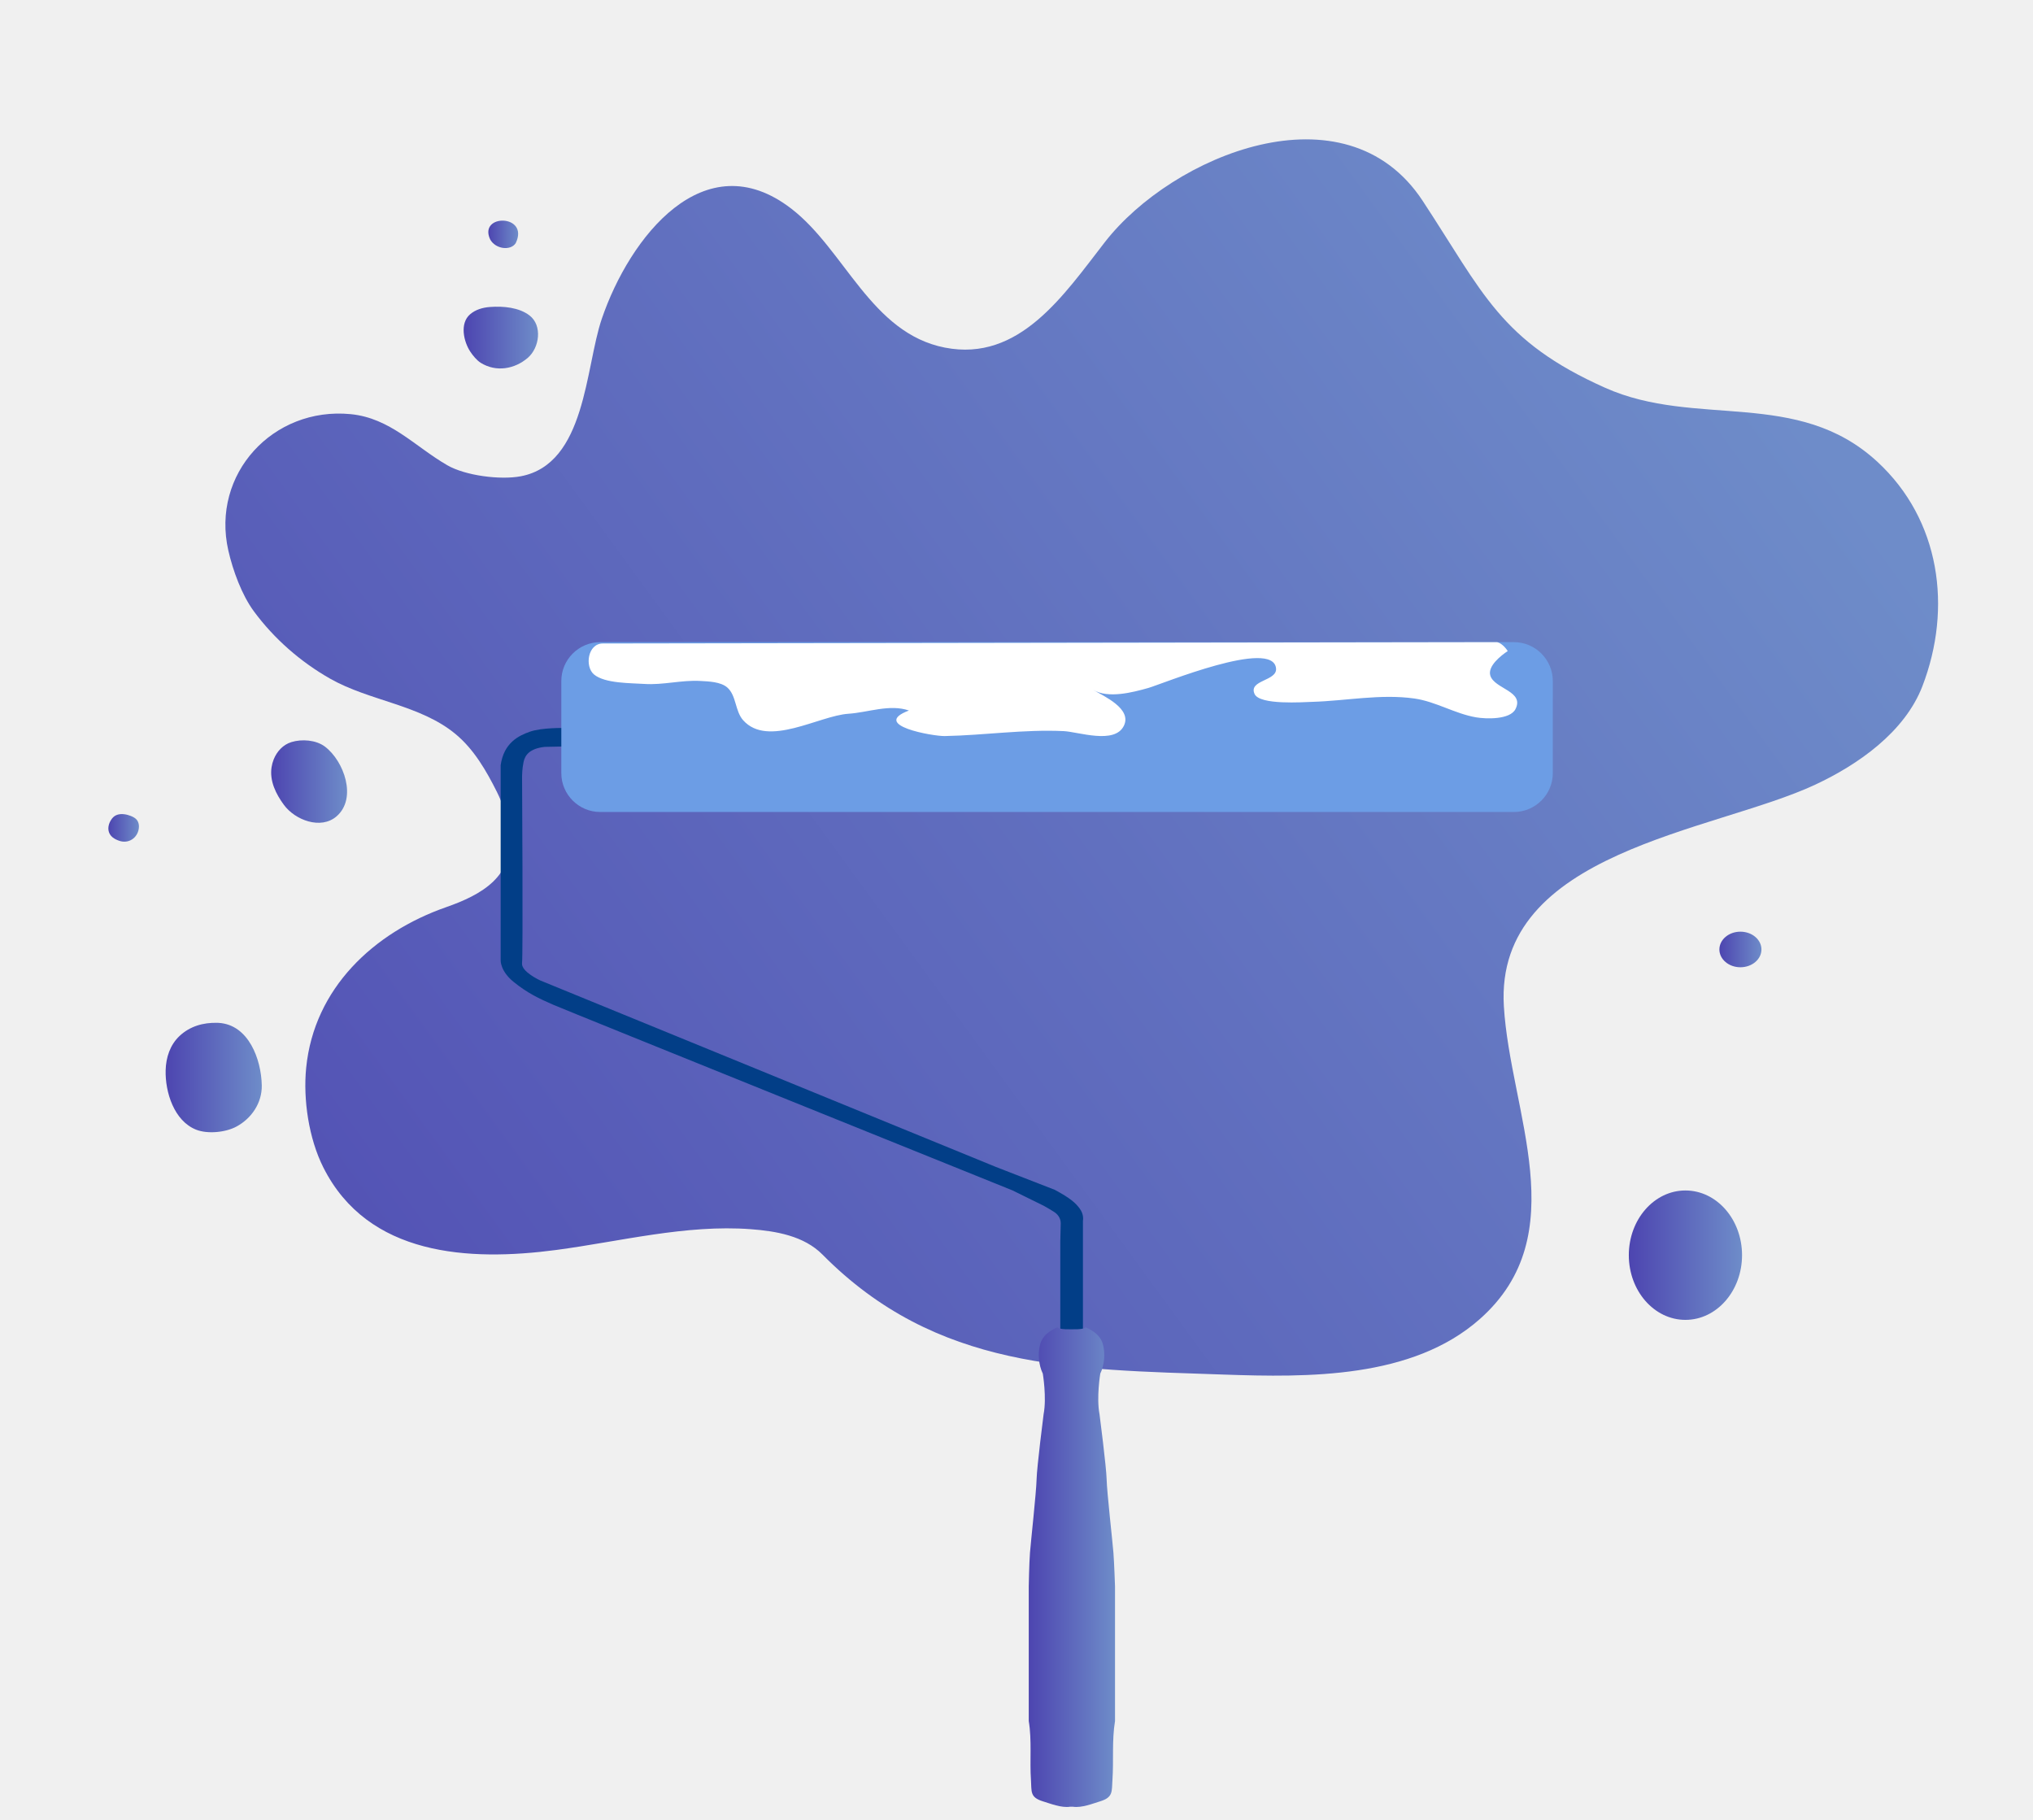
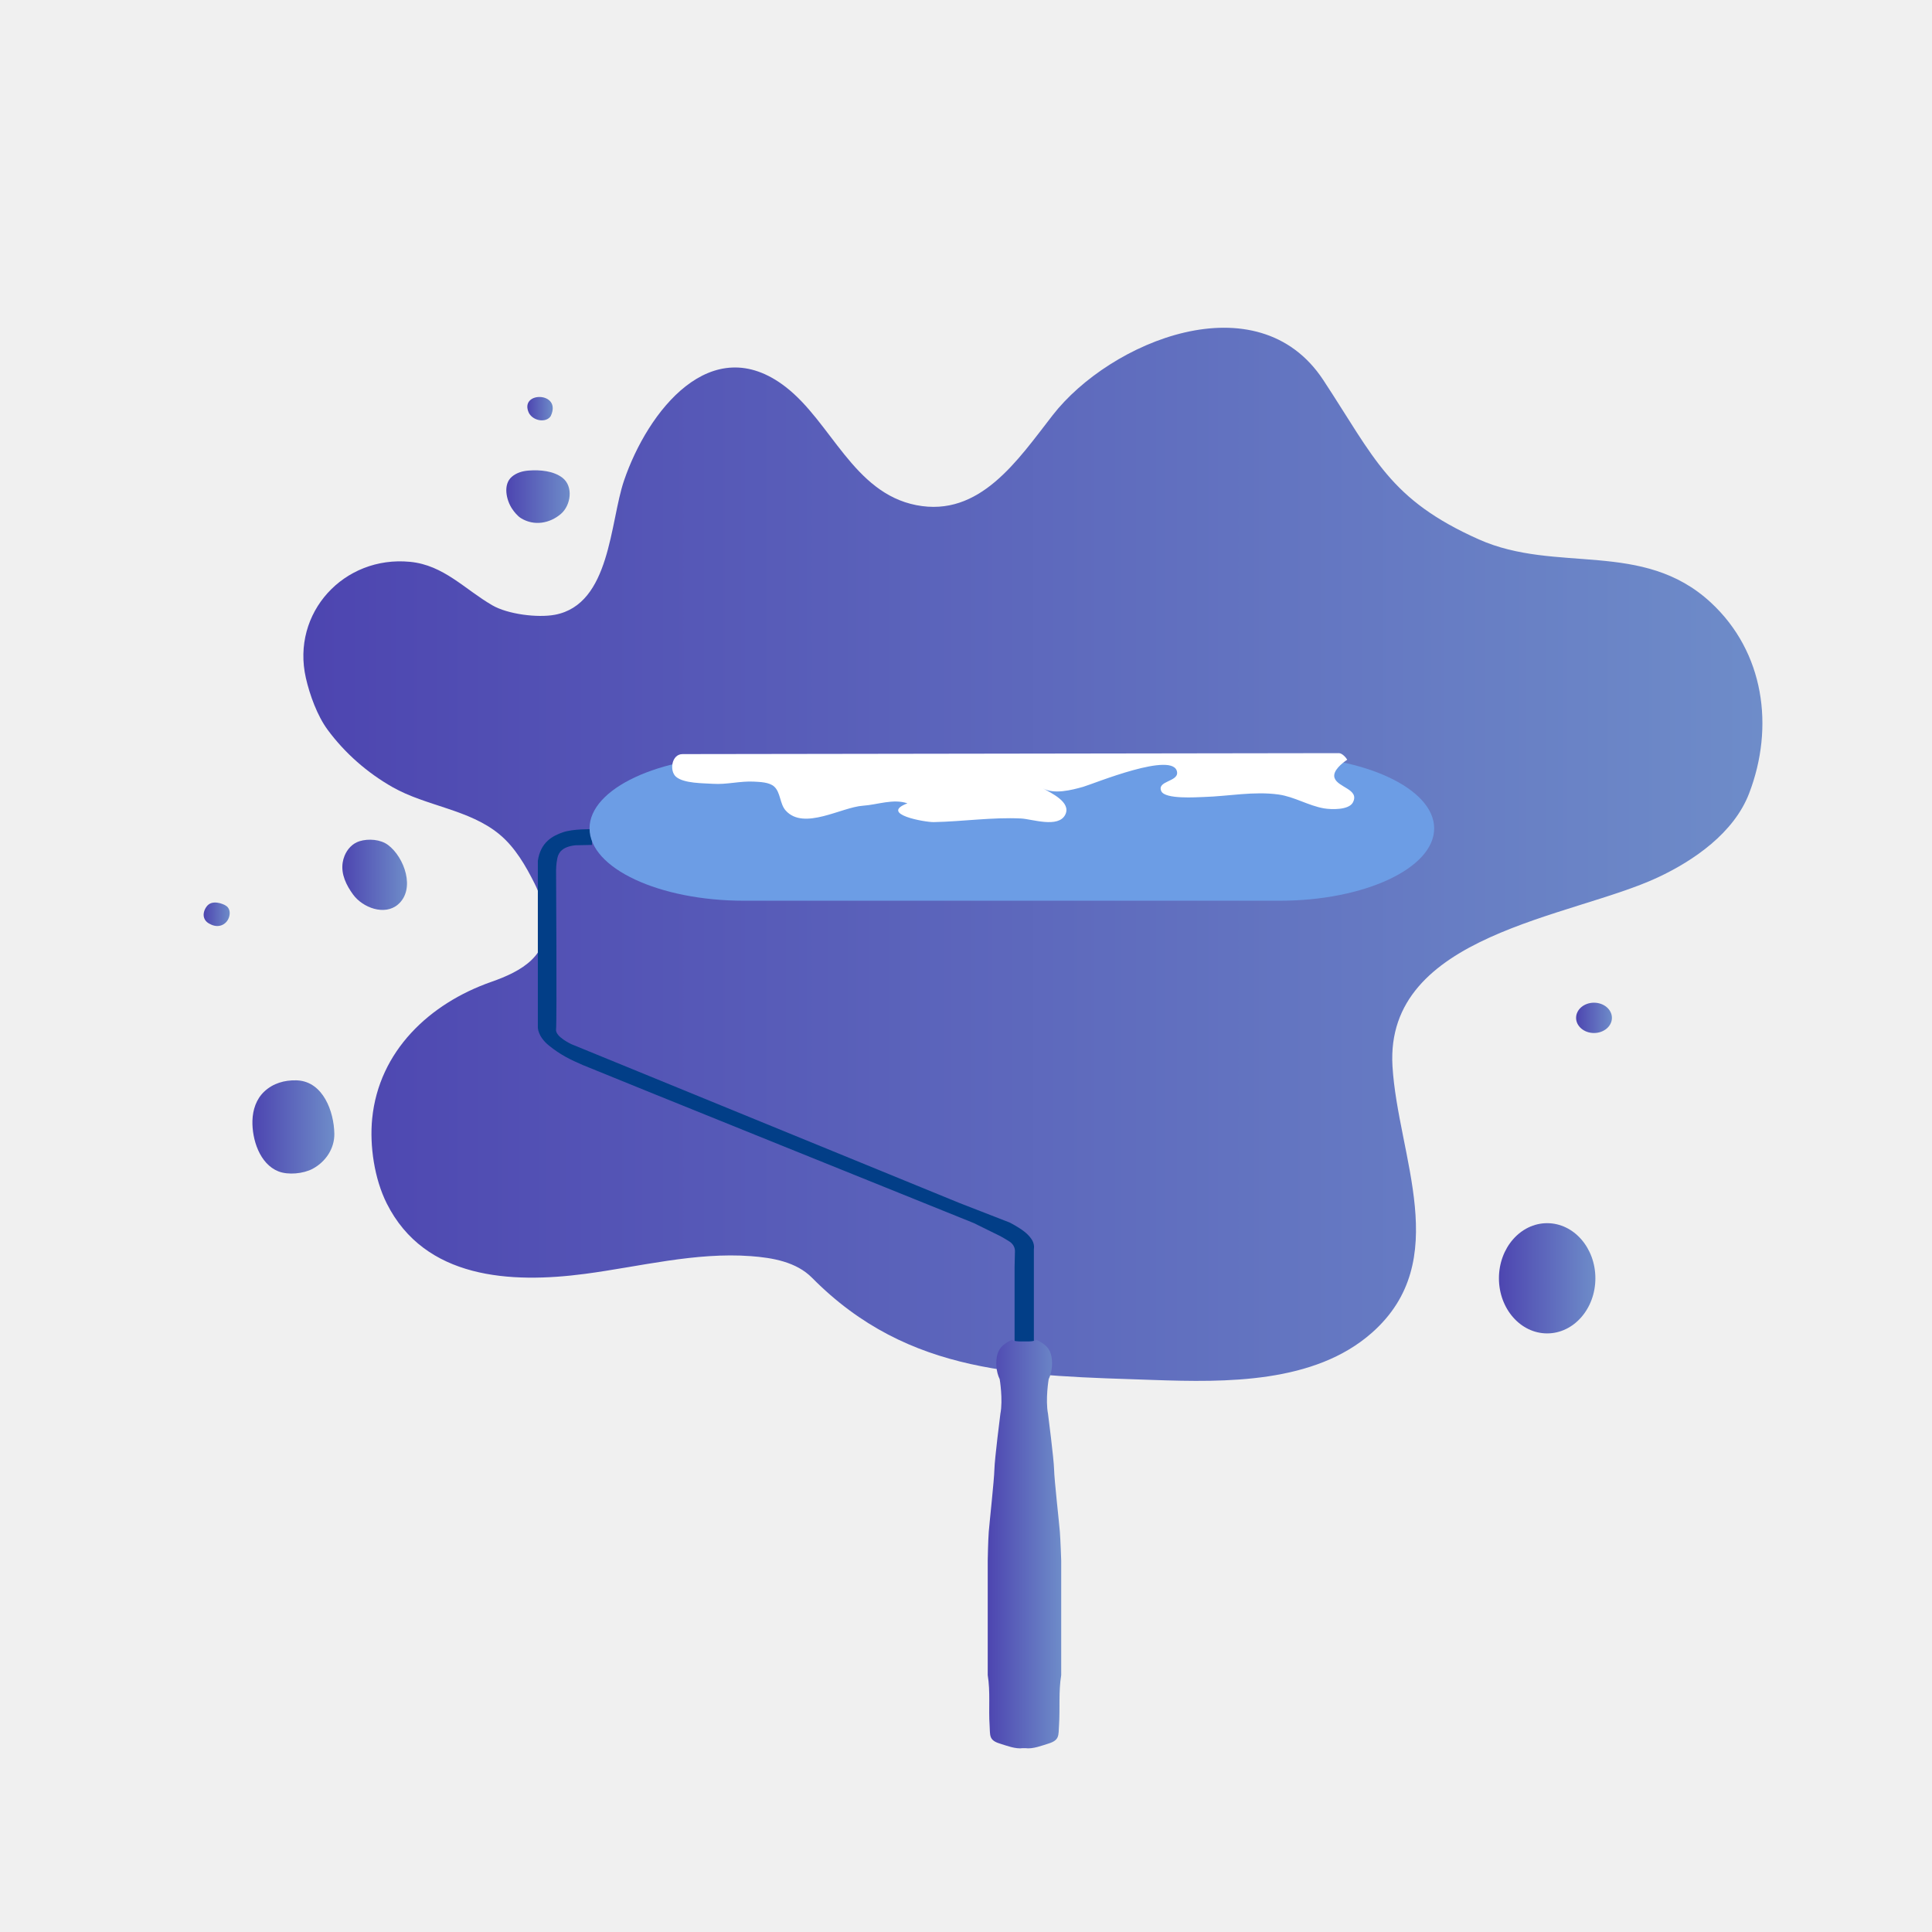
- <svg xmlns="http://www.w3.org/2000/svg" version="1.1" id="Layer_1" x="0px" y="0px" width="628.469px" height="562.473px" viewBox="0 0 628.469 562.473" enable-background="new 0 0 628.469 562.473" xml:space="preserve">
+ <svg xmlns="http://www.w3.org/2000/svg" version="1.2" baseProfile="tiny" x="0px" y="0px" width="150px" height="150px" viewBox="0 0 150 150" xml:space="preserve">
  <g id="Layer_7">
-     <path fill="none" stroke="#000000" stroke-width="2" stroke-miterlimit="10" d="M-146.993,109.494" />
-     <linearGradient id="SVGID_1_" gradientUnits="userSpaceOnUse" x1="8.756" y1="462.138" x2="524.756" y2="86.138">
+     <linearGradient id="SVGID_1_" gradientUnits="userSpaceOnUse" x1="23.552" y1="66.33" x2="136.833" y2="66.33">
      <stop offset="0" style="stop-color:#4D45B0" />
      <stop offset="1" style="stop-color:#6E8CC9" />
    </linearGradient>
-     <path fill="url(#SVGID_1_)" d="M153.638,244.856c1.859,3.721,3.158,7.853,3.775,12.47c1.813,13.538-8.5,19.255-19.54,23.117   c-22.392,7.831-40.77,25.07-43.222,49.617c-0.983,9.836,0.809,21.88,5.293,30.805c13.795,27.459,45.035,29.091,71.965,25.534   c19.706-2.603,40.103-7.938,60.205-6.424c7.772,0.585,16.409,2.045,22.153,7.851c35.266,35.645,76.826,35.454,123.977,37.084   c26.139,0.903,58.35,1.29,79.189-17.134c29.604-26.17,9.428-63.968,7.462-96.711c-2.878-47.952,64.939-53.868,96.25-68.503   c13.165-6.154,27.656-16.188,33.146-30.475c9.273-24.124,5.521-51.387-13.945-69.354c-24.686-22.785-56.046-10.341-84.094-22.839   c-32.485-14.477-37.752-29.37-56.469-57.829c-23.889-36.321-77.395-14.018-98.214,12.759   c-12.704,16.339-26.444,37.151-49.484,32.629c-22.831-4.479-30.854-30.127-47.439-42.93c-26.98-20.824-50.042,8.894-58.608,34.018   c-5.146,15.091-4.891,44.878-25.065,48.688c-6.327,1.194-17.112-0.186-22.701-3.414c-10.058-5.813-17.643-14.608-29.881-15.794   c-23.993-2.326-43.193,18.506-37.801,42.174c1.395,6.116,4.136,13.684,7.89,18.775c6.25,8.477,14.426,15.628,23.581,20.827   c12.208,6.936,27.841,8.04,38.799,17.148C146.553,231.678,150.368,238.315,153.638,244.856z" />
-     <linearGradient id="SVGID_2_" gradientUnits="userSpaceOnUse" x1="152.098" y1="172.786" x2="181.825" y2="172.786" gradientTransform="matrix(1 0 0 -1 -100.8999 505.8726)">
+     <path fill="url(#SVGID_1_)" d="M41.516,68.618c0.398,0.796,0.676,1.68,0.809,2.668c0.387,2.896-1.818,4.12-4.181,4.946   c-4.791,1.676-8.724,5.364-9.248,10.616c-0.21,2.104,0.173,4.682,1.133,6.591c2.951,5.875,9.636,6.224,15.397,5.463   c4.216-0.557,8.58-1.698,12.881-1.375c1.663,0.125,3.511,0.438,4.74,1.68c7.545,7.626,16.438,7.585,26.525,7.934   c5.593,0.193,12.484,0.276,16.943-3.666c6.334-5.599,2.018-13.687,1.597-20.692c-0.615-10.26,13.895-11.525,20.594-14.657   c2.816-1.316,5.917-3.463,7.092-6.52c1.984-5.162,1.182-10.995-2.983-14.839c-5.282-4.875-11.992-2.212-17.993-4.886   c-6.95-3.097-8.077-6.284-12.081-12.373c-5.111-7.771-16.56-2.999-21.014,2.73c-2.719,3.496-5.658,7.948-10.588,6.981   c-4.885-0.958-6.602-6.446-10.15-9.185c-5.772-4.456-10.707,1.903-12.54,7.278c-1.101,3.229-1.046,9.602-5.362,10.417   c-1.354,0.255-3.662-0.04-4.857-0.73c-2.151-1.244-3.774-3.125-6.394-3.379c-5.133-0.498-9.241,3.959-8.087,9.023   c0.298,1.309,0.884,2.928,1.688,4.017c1.337,1.813,3.086,3.344,5.045,4.456c2.612,1.484,5.957,1.72,8.302,3.669   C40,65.798,40.816,67.219,41.516,68.618z" />
+     <linearGradient id="SVGID_2_" gradientUnits="userSpaceOnUse" x1="19.598" y1="87.496" x2="25.958" y2="87.496">
      <stop offset="0" style="stop-color:#4D45B0" />
      <stop offset="1" style="stop-color:#6E8CC9" />
    </linearGradient>
-     <path fill="url(#SVGID_2_)" d="M67.594,316.194c-0.149-0.009-0.3-0.015-0.452-0.019c-4.321-0.102-8.408,1.049-11.618,4.049   c-2.95,2.757-4.211,6.654-4.317,10.614c-0.179,6.729,2.592,15.676,9.435,18.377c3.529,1.393,9.061,0.851,12.406-0.939   c4.745-2.537,7.976-7.383,7.875-12.748C80.775,327.483,76.865,316.745,67.594,316.194z" />
-     <linearGradient id="SVGID_3_" gradientUnits="userSpaceOnUse" x1="184.727" y1="264.272" x2="208.195" y2="264.272" gradientTransform="matrix(1 0 0 -1 -100.8999 505.8726)">
+     <path fill="url(#SVGID_2_)" d="M23.106,83.881c-0.032-0.002-0.064-0.003-0.097-0.004c-0.925-0.021-1.799,0.225-2.486,0.866   c-0.631,0.59-0.9,1.424-0.924,2.271c-0.038,1.44,0.556,3.354,2.019,3.932c0.756,0.298,1.939,0.182,2.655-0.201   c1.015-0.543,1.706-1.58,1.685-2.728C25.927,86.296,25.09,83.999,23.106,83.881z" />
+     <linearGradient id="SVGID_3_" gradientUnits="userSpaceOnUse" x1="26.579" y1="67.921" x2="31.601" y2="67.921">
      <stop offset="0" style="stop-color:#4D45B0" />
      <stop offset="1" style="stop-color:#6E8CC9" />
    </linearGradient>
-     <path fill="url(#SVGID_3_)" d="M84.614,234.734c-0.317,0.788-0.541,1.613-0.666,2.445c-0.64,4.265,1.343,8.249,3.808,11.611   c3.472,4.734,11.427,7.75,16.275,3.572c6.449-5.556,2.323-17.114-3.585-21.57c-2.765-2.085-7.173-2.38-10.359-1.395   C87.477,230.205,85.597,232.29,84.614,234.734z" />
-     <linearGradient id="SVGID_4_" gradientUnits="userSpaceOnUse" x1="134.397" y1="249.955" x2="143.855" y2="249.955" gradientTransform="matrix(1 0 0 -1 -100.8999 505.8726)">
+     <path fill="url(#SVGID_3_)" d="M26.748,66.452c-0.068,0.169-0.116,0.345-0.143,0.523c-0.137,0.912,0.287,1.765,0.814,2.484   c0.743,1.013,2.444,1.658,3.482,0.764c1.38-1.189,0.497-3.662-0.768-4.615c-0.591-0.446-1.534-0.509-2.216-0.298   C27.36,65.483,26.958,65.93,26.748,66.452z" />
+     <linearGradient id="SVGID_4_" gradientUnits="userSpaceOnUse" x1="15.81" y1="70.984" x2="17.834" y2="70.984">
      <stop offset="0" style="stop-color:#4D45B0" />
      <stop offset="1" style="stop-color:#6E8CC9" />
    </linearGradient>
-     <path fill="url(#SVGID_4_)" d="M33.704,254.793c-0.521,1.668-0.094,3.406,1.688,4.451c0.604,0.354,1.338,0.664,2.021,0.819   c2.905,0.658,5.461-1.513,5.54-4.531c0.02-0.725-0.203-1.55-0.668-2.11c-0.473-0.569-1.169-0.916-1.843-1.188   c-1.253-0.509-2.83-0.796-4.146-0.382c-0.682,0.215-1.244,0.633-1.677,1.199C34.205,253.598,33.893,254.191,33.704,254.793z" />
-     <linearGradient id="SVGID_5_" gradientUnits="userSpaceOnUse" x1="244.226" y1="401.519" x2="267.231" y2="401.519" gradientTransform="matrix(1 0 0 -1 -100.8999 505.8726)">
+     <path fill="url(#SVGID_4_)" d="M15.855,70.744c-0.112,0.357-0.021,0.729,0.361,0.952c0.129,0.076,0.286,0.142,0.433,0.175   c0.621,0.141,1.168-0.324,1.185-0.969c0.004-0.155-0.043-0.332-0.143-0.452c-0.102-0.122-0.25-0.196-0.395-0.254   c-0.268-0.109-0.605-0.17-0.887-0.082c-0.146,0.046-0.267,0.136-0.358,0.257C15.962,70.488,15.896,70.615,15.855,70.744z" />
+     <linearGradient id="SVGID_5_" gradientUnits="userSpaceOnUse" x1="39.31" y1="38.557" x2="44.231" y2="38.557">
      <stop offset="0" style="stop-color:#4D45B0" />
      <stop offset="1" style="stop-color:#6E8CC9" />
    </linearGradient>
-     <path fill="url(#SVGID_5_)" d="M151.428,94.899c-2.208,0.172-4.398,0.789-6.108,2.259c-3.265,2.808-1.996,8.448,0.08,11.573   c0.796,1.199,2.007,2.682,3.246,3.447c4.742,2.925,10.443,1.938,14.52-1.57c3.612-3.108,4.602-10.024,0.473-13.137   C160.431,95.053,155.652,94.57,151.428,94.899z" />
-     <linearGradient id="SVGID_6_" gradientUnits="userSpaceOnUse" x1="251.857" y1="433.431" x2="261.076" y2="433.431" gradientTransform="matrix(1 0 0 -1 -100.8999 505.8726)">
+     <path fill="url(#SVGID_5_)" d="M41.043,36.534c-0.473,0.037-0.94,0.168-1.307,0.483c-0.698,0.601-0.427,1.808,0.018,2.476   c0.17,0.257,0.429,0.574,0.694,0.738c1.015,0.625,2.234,0.415,3.106-0.336c0.772-0.665,0.984-2.145,0.101-2.811   C42.97,36.566,41.947,36.463,41.043,36.534z" />
+     <linearGradient id="SVGID_6_" gradientUnits="userSpaceOnUse" x1="40.942" y1="31.729" x2="42.915" y2="31.729">
      <stop offset="0" style="stop-color:#4D45B0" />
      <stop offset="1" style="stop-color:#6E8CC9" />
    </linearGradient>
-     <path fill="url(#SVGID_6_)" d="M151.523,74.003c1.656,3.031,6.344,3.595,7.906,1.156C163.742,66.16,147.809,66.013,151.523,74.003" />
-     <linearGradient id="SVGID_7_" gradientUnits="userSpaceOnUse" x1="604.424" y1="117.869" x2="639.424" y2="117.869" gradientTransform="matrix(1 0 0 -1 -100.8999 505.8726)">
+     <path fill="url(#SVGID_6_)" d="M41.063,32.063c0.354,0.648,1.357,0.769,1.691,0.247C43.678,30.385,40.269,30.353,41.063,32.063" />
+     <linearGradient id="SVGID_7_" gradientUnits="userSpaceOnUse" x1="116.377" y1="99.245" x2="123.865" y2="99.245">
      <stop offset="0" style="stop-color:#4D45B0" />
      <stop offset="1" style="stop-color:#6E8CC9" />
    </linearGradient>
-     <ellipse fill="url(#SVGID_7_)" cx="521.023" cy="388.004" rx="17.5" ry="20" />
-     <linearGradient id="SVGID_8_" gradientUnits="userSpaceOnUse" x1="632.424" y1="212.369" x2="645.424" y2="212.369" gradientTransform="matrix(1 0 0 -1 -100.8999 505.8726)">
+     <ellipse fill="url(#SVGID_7_)" cx="120.121" cy="99.246" rx="3.744" ry="4.279" />
+     <linearGradient id="SVGID_8_" gradientUnits="userSpaceOnUse" x1="122.367" y1="79.026" x2="125.148" y2="79.026">
      <stop offset="0" style="stop-color:#4D45B0" />
      <stop offset="1" style="stop-color:#6E8CC9" />
    </linearGradient>
-     <ellipse fill="url(#SVGID_8_)" cx="538.023" cy="293.503" rx="6.5" ry="5.5" />
+     <ellipse fill="url(#SVGID_8_)" cx="123.758" cy="79.026" rx="1.391" ry="1.177" />
  </g>
  <g id="Layer_2">
</g>
  <g id="Layer_4">
    <g>
-       <path fill="#023E87" d="M174.397,225.045c0,0-6.875-0.167-10.578,1.136c-3.527,1.239-8.047,3.438-9.047,10.344v60.313    c0,0-0.188,3.281,4,6.688c4.188,3.407,7.844,5.156,12.313,7.094c4.47,1.938,141.875,57.345,141.875,57.345l9.739,4.792    c0,0,3.099,1.75,3.683,2.25c0.583,0.5,1.527,1.541,1.527,3.125l-0.137,5.666v29.543h7v-36c0,0,0.416-1.834-1-3.75    c-1.281-1.733-2.834-3.167-7.709-5.792l-18.229-7.083l-140.802-57.626c0,0-5.985-2.708-5.651-5.375    c0.334-2.668,0.009-57.751,0.009-57.751s0.004-2.292,0.462-4.417s1.835-4.125,6.502-4.667c3.542-0.083,6.084-0.125,6.084-0.125    L174.397,225.045z" />
+       <path fill="#023E87" d="M45.958,64.379c0,0-1.472-0.036-2.264,0.243c-0.755,0.266-1.722,0.735-1.936,2.213V79.74    c0,0-0.04,0.702,0.855,1.431c0.896,0.729,1.679,1.104,2.635,1.518c0.956,0.414,30.355,12.269,30.355,12.269l2.084,1.026    c0,0,0.662,0.374,0.788,0.481c0.124,0.107,0.326,0.33,0.326,0.669l-0.029,1.212v6.321h1.498v-7.703c0,0,0.089-0.392-0.214-0.802    c-0.274-0.371-0.606-0.678-1.649-1.239l-3.9-1.516l-30.126-12.33c0,0-1.28-0.58-1.209-1.15s0.002-12.356,0.002-12.356    s0.001-0.49,0.099-0.945c0.098-0.455,0.393-0.883,1.391-0.999c0.758-0.018,1.303-0.027,1.303-0.027L45.958,64.379z" />
    </g>
  </g>
  <g id="Layer_5">
    <g>
-       <linearGradient id="SVGID_9_" gradientUnits="userSpaceOnUse" x1="418.924" y1="21.435" x2="445.59" y2="21.435" gradientTransform="matrix(1 0 0 -1 -100.8999 505.8726)">
+       <linearGradient id="SVGID_9_" gradientUnits="userSpaceOnUse" x1="76.688" y1="119.878" x2="82.393" y2="119.878">
        <stop offset="0" style="stop-color:#4D45B0" />
        <stop offset="1" style="stop-color:#6E8CC9" />
      </linearGradient>
-       <path fill="url(#SVGID_9_)" d="M331.69,558.503c2.667,0.417,6.128-0.974,8.396-1.667c4.084-1.25,3.565-3.05,3.808-6.59    c0.414-6.048-0.203-12.179,0.797-18.243v-41.584c0,0-0.24-7.162-0.49-10.412s-2.017-18.83-2.1-22.663    c-0.084-3.833-2.199-20.159-2.199-20.159c-1-5.167,0.23-12.567,0.23-12.567c1.288-2.625,1.591-6.331,0.794-9.126    c-0.764-2.685-2.893-4.098-5.336-5.196c0,0-0.299,0.678-3.674,0.614l-1.346,0.001c-3.375,0.063-3.672-0.614-3.672-0.614    c-2.443,1.1-4.568,2.513-5.332,5.196c-0.796,2.795-0.486,6.501,0.801,9.126c0,0,1.245,7.4,0.245,12.567    c0,0-2.086,16.326-2.169,20.159c-0.084,3.833-1.793,19.413-2.043,22.663s-0.377,10.412-0.377,10.412v41.584    c1,6.064,0.27,12.195,0.683,18.243c0.241,3.54-0.391,5.34,3.692,6.59c2.268,0.693,5.729,2.084,8.396,1.667L331.69,558.503z" />
+       <path fill="url(#SVGID_9_)" d="M79.611,135.726c0.57,0.089,1.312-0.209,1.797-0.357c0.873-0.268,0.763-0.652,0.814-1.409    c0.088-1.294-0.044-2.606,0.17-3.904v-8.896c0,0-0.051-1.532-0.104-2.229c-0.054-0.695-0.432-4.028-0.449-4.848    c-0.019-0.82-0.471-4.313-0.471-4.313c-0.214-1.105,0.05-2.689,0.05-2.689c0.275-0.562,0.34-1.354,0.17-1.952    c-0.164-0.575-0.619-0.877-1.142-1.112c0,0-0.064,0.145-0.786,0.132h-0.288c-0.723,0.013-0.786-0.132-0.786-0.132    c-0.522,0.235-0.978,0.538-1.141,1.112c-0.17,0.598-0.104,1.391,0.172,1.953c0,0,0.266,1.583,0.052,2.688    c0,0-0.446,3.493-0.464,4.313s-0.384,4.153-0.438,4.849c-0.053,0.695-0.08,2.228-0.08,2.228v8.897    c0.214,1.298,0.058,2.609,0.146,3.903c0.052,0.758-0.083,1.143,0.79,1.409c0.485,0.149,1.227,0.446,1.797,0.357H79.611z" />
    </g>
  </g>
  <g id="Layer_6">
    <g>
-       <g>
-         <path fill="#6C9DE5" d="M480.023,239.004c0,6.601-5.4,12-12,12h-282.5c-6.601,0-12-5.399-12-12v-28.5c0-6.6,5.399-12,12-12h282.5     c6.6,0,12,5.4,12,12V239.004z" />
-       </g>
-       <path fill="#FFFFFF" d="M186.336,198.92c-4.667,0.013-5.616,7.11-2.722,9.561c3.345,2.831,11.481,2.659,15.558,2.938    c5.728,0.396,11.503-1.245,17.269-0.921c2.529,0.143,6.342,0.23,8.396,2.031c2.836,2.495,2.358,7.285,4.91,10.13    c7.644,8.521,23.442-1.434,32.549-2.022c6.014-0.39,12.73-3.062,18.687-1c-12.086,4.555,7.503,7.967,11.059,7.897    c12.271-0.239,24.498-2.116,36.786-1.529c4.527,0.217,15.67,4.175,18.57-1.589c2.676-5.318-6.129-9.19-9.469-11.16    c4.658,2.747,12.201,0.783,17.036-0.584c4.145-1.172,38.612-15.458,39.505-6.048c0.375,3.958-8.588,3.536-6.647,7.889    c1.565,3.514,14.993,2.531,17.906,2.443c10.456-0.313,21.042-2.504,31.483-1.034c6.626,0.934,12.505,4.691,19.099,5.825    c3.032,0.521,10.476,0.775,12.17-2.538c2.847-5.575-6.438-6.208-7.762-10.333c-0.938-2.952,3.343-6.275,5.366-7.614    c-0.54-0.928-2.184-2.758-3.488-2.756C462.58,198.503,187.598,198.918,186.336,198.92z" />
+       <path fill="#6C9DE5" d="M111.349,64.316c0,3.089-5.4,5.617-12,5.617H57.771c-6.6,0-12-2.527-12-5.617c0-3.089,5.4-5.616,12-5.616    h41.578C105.948,58.7,111.349,61.228,111.349,64.316z" />
+       <path fill="#FFFFFF" d="M52.992,58.548c-0.86,0.002-1.035,1.313-0.502,1.764c0.617,0.523,2.118,0.491,2.871,0.543    c1.055,0.072,2.122-0.229,3.185-0.17c0.466,0.026,1.169,0.042,1.55,0.374c0.522,0.461,0.434,1.344,0.905,1.87    c1.41,1.572,4.324-0.265,6.006-0.374c1.108-0.072,2.348-0.564,3.446-0.184c-2.229,0.84,1.384,1.47,2.039,1.457    c2.265-0.044,4.521-0.39,6.786-0.281c0.836,0.04,2.893,0.77,3.428-0.294c0.493-0.981-1.132-1.695-1.748-2.059    c0.86,0.507,2.251,0.145,3.144-0.107c0.764-0.216,7.123-2.852,7.288-1.116c0.069,0.73-1.585,0.653-1.228,1.455    c0.289,0.649,2.766,0.467,3.305,0.452c1.929-0.058,3.882-0.461,5.807-0.191c1.224,0.173,2.309,0.866,3.524,1.075    c0.56,0.096,1.932,0.143,2.245-0.468c0.525-1.029-1.188-1.145-1.432-1.906c-0.173-0.544,0.617-1.157,0.989-1.405    c-0.099-0.171-0.401-0.509-0.644-0.509C103.953,58.472,53.227,58.548,52.992,58.548z" />
    </g>
  </g>
</svg>
